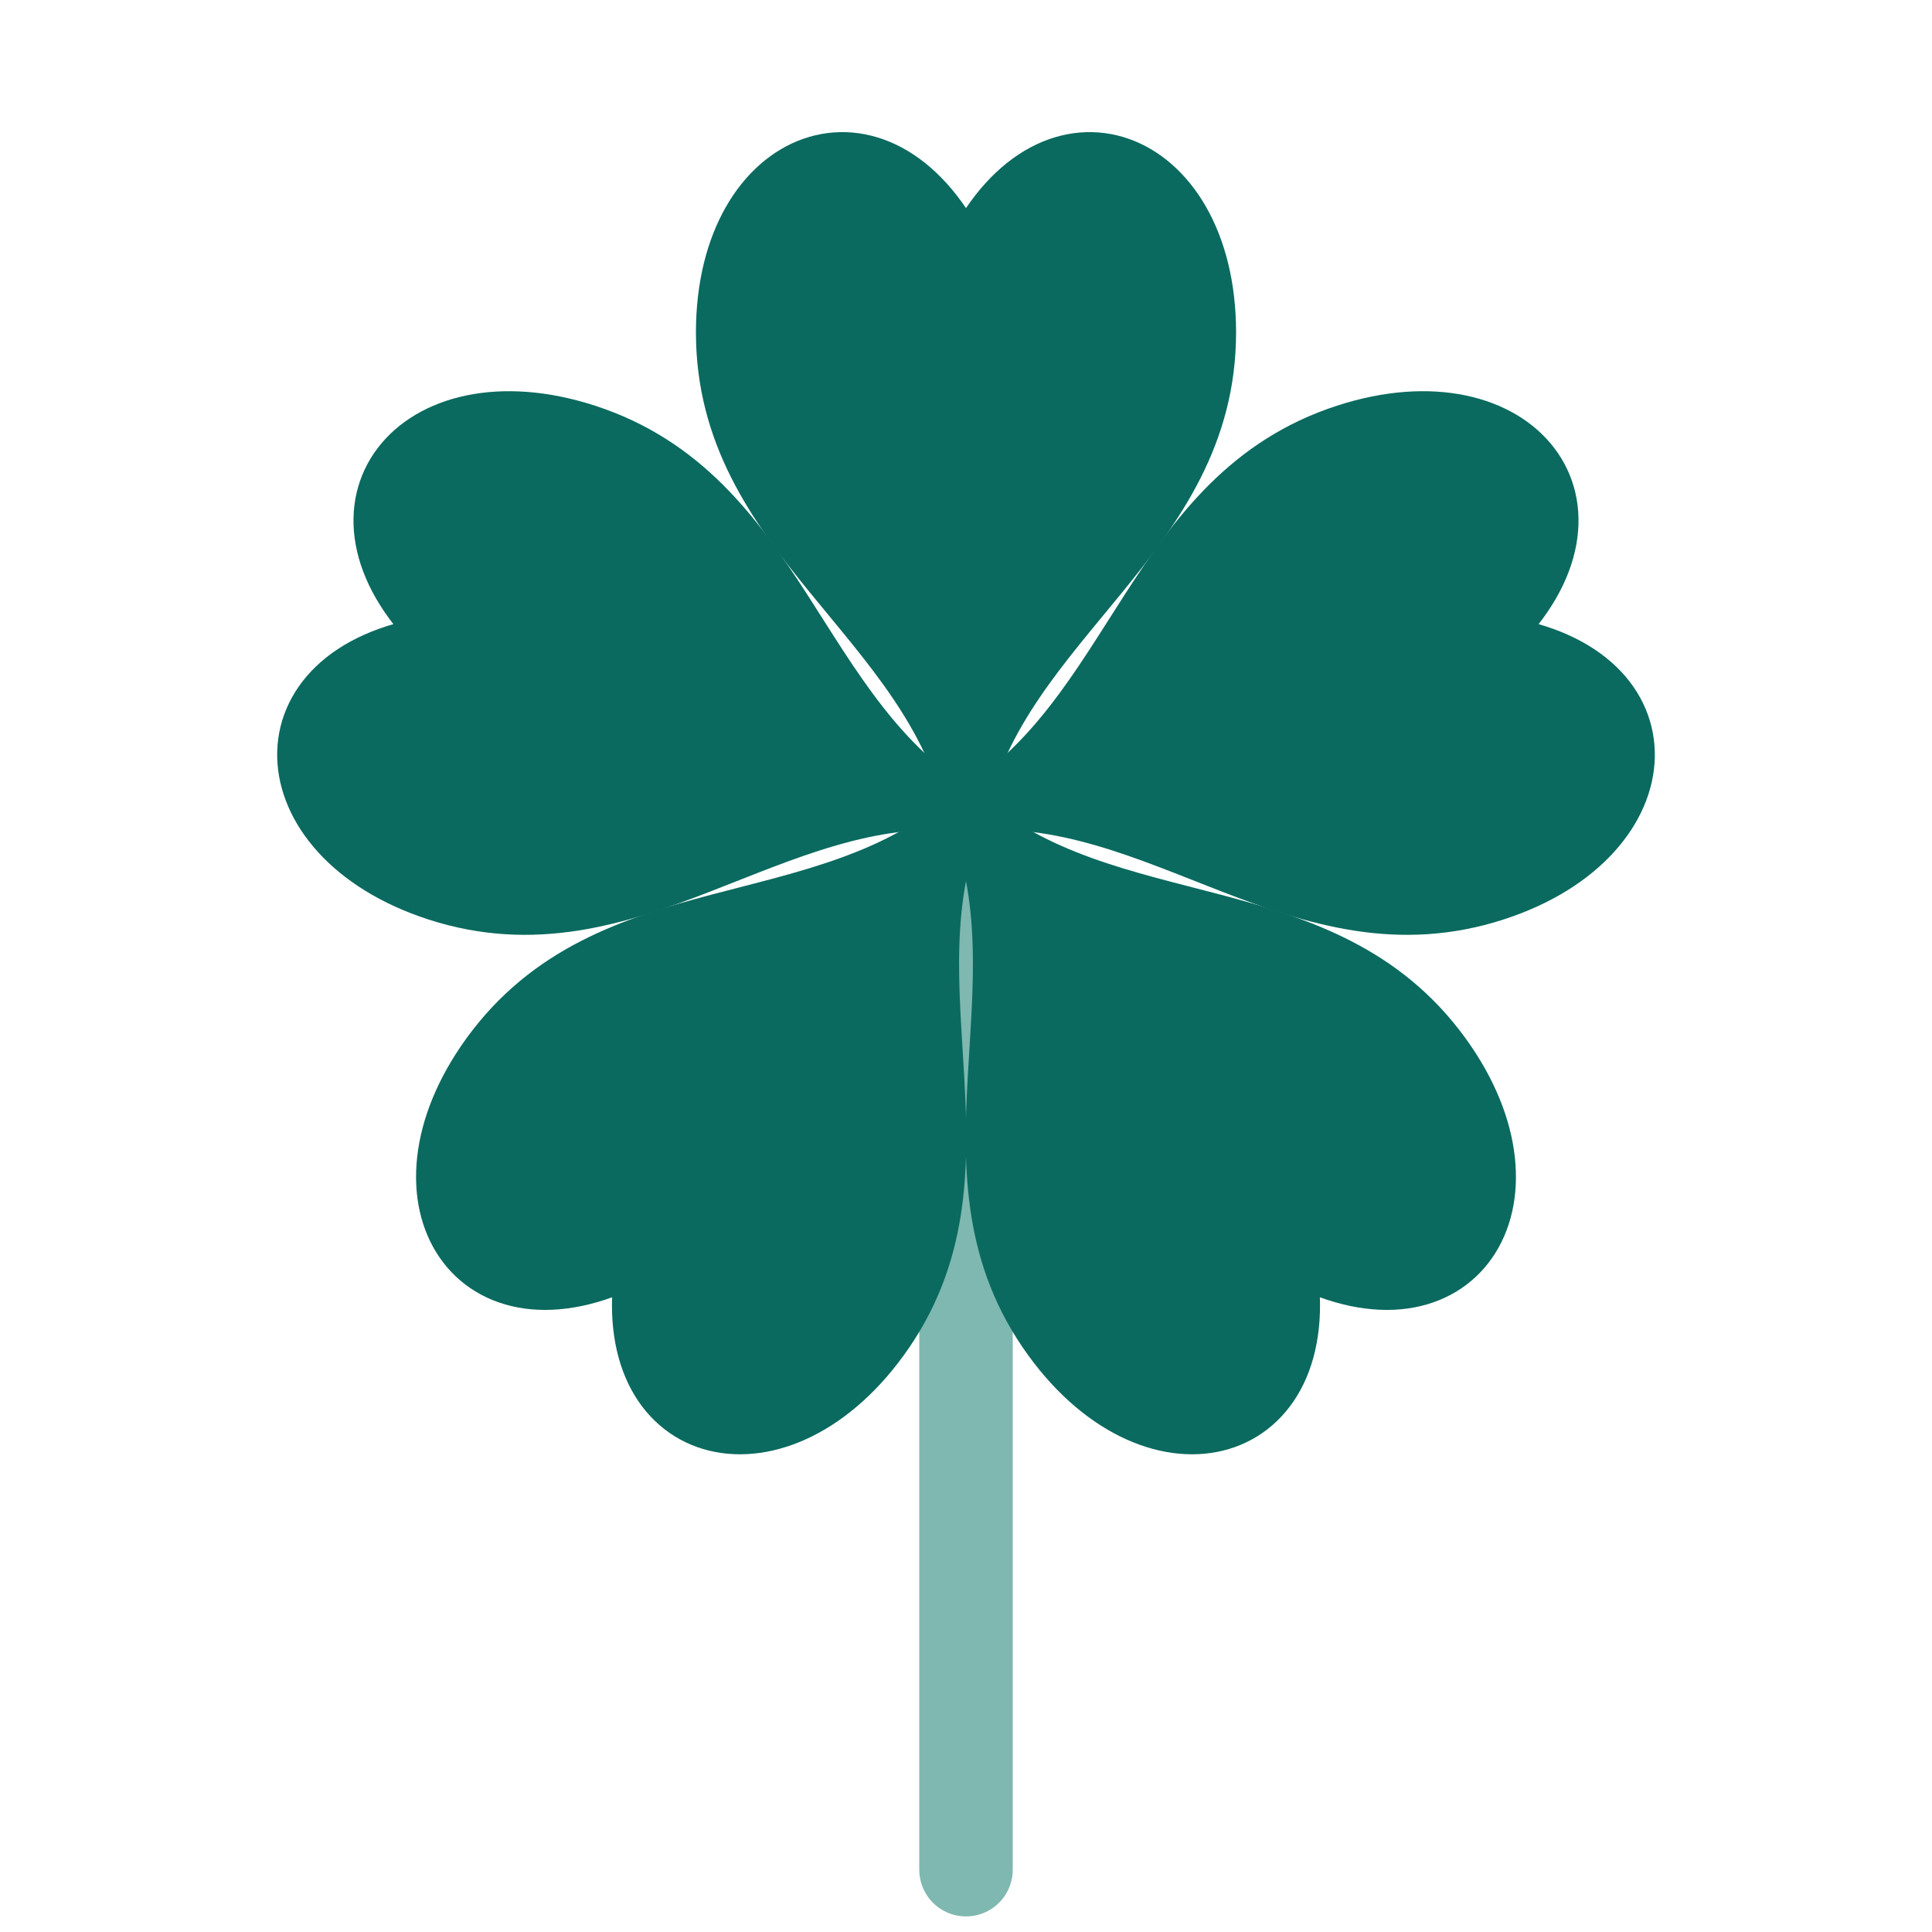
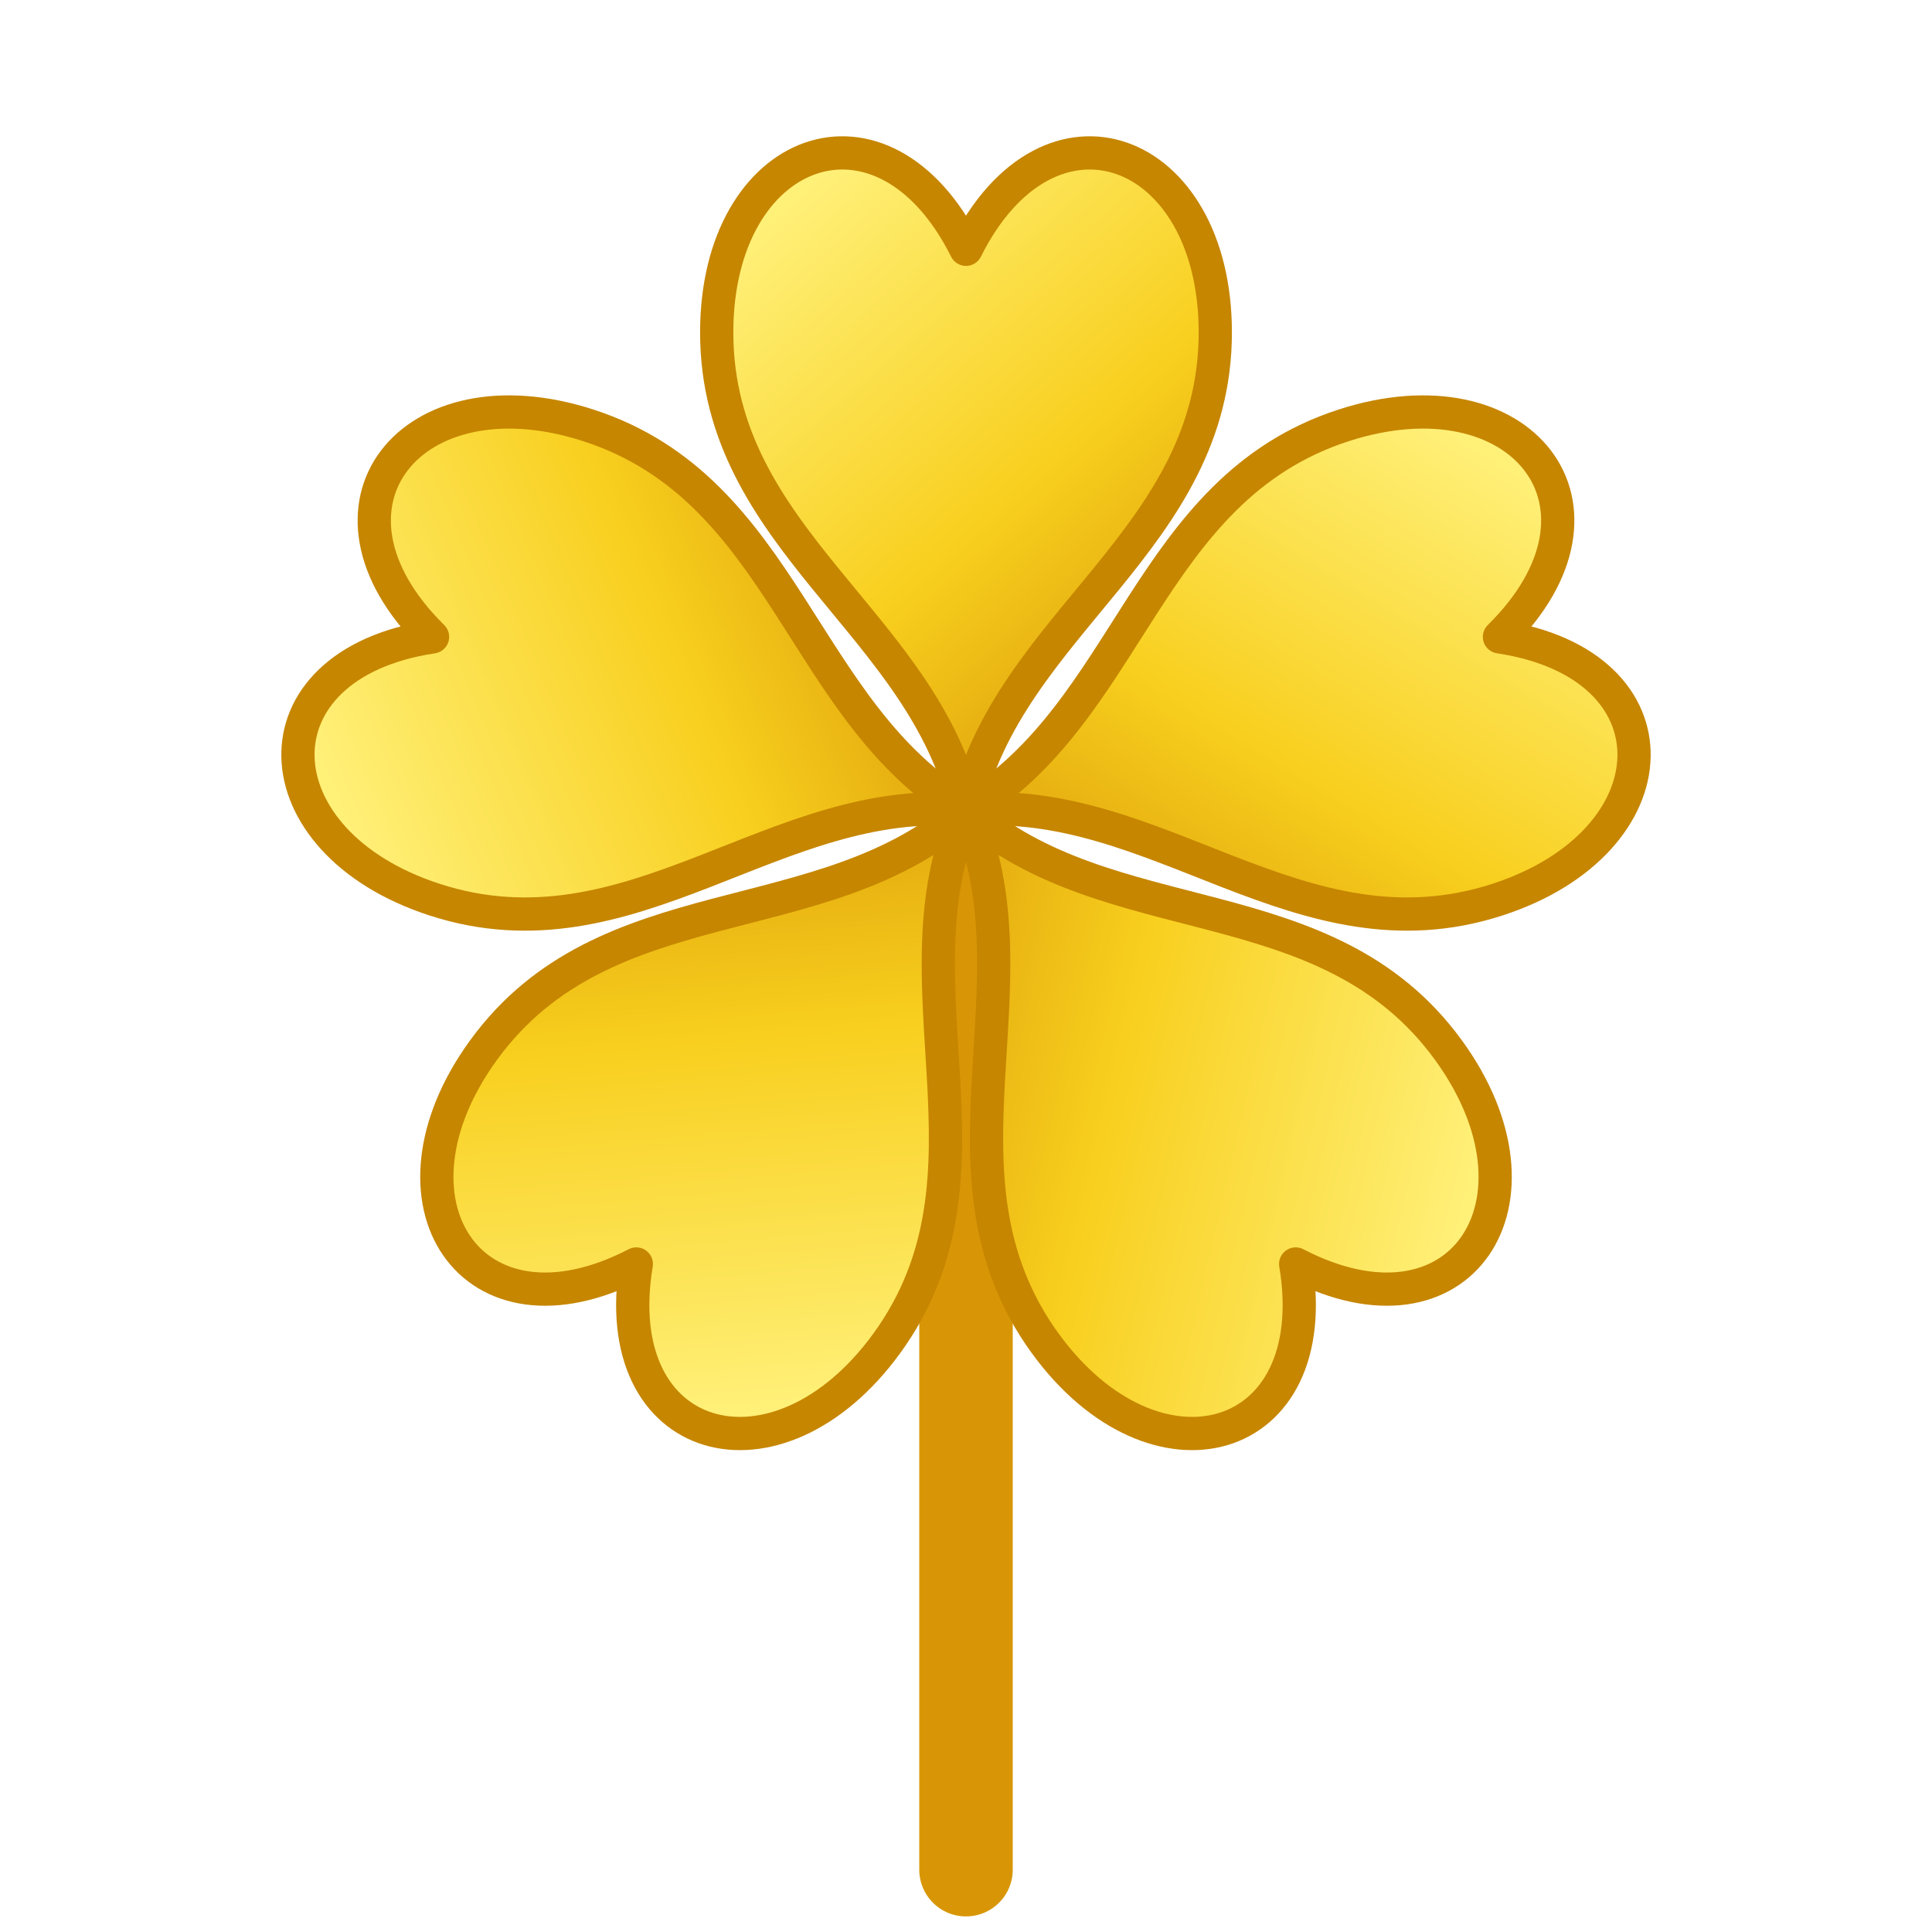
<svg xmlns="http://www.w3.org/2000/svg" viewBox="8 5 84 93" width="64" height="64">
  <defs>
-     <path id="clover-leaf" d="M50 44C48 35 38 31 38 21C38 12 46 9 50 17C54 9 62 12 62 21C62 31 52 35 50 44Z" fill="#0a6a5f" stroke="#0a6a5f" stroke-width="2" stroke-linejoin="round" />
+     <linearGradient id="leaf-fade" x1="0.18" y1="0.05" x2="0.8" y2="1">
+       <stop offset="0" stop-color="#FFF078" />
+       <stop offset="0.55" stop-color="#F8CF1E" />
+       <stop offset="1" stop-color="#D89606" />
+     </linearGradient>
+     <path id="clover-leaf" d="M50 44C48 35 38 31 38 21C38 12 46 9 50 17C54 9 62 12 62 21C62 31 52 35 50 44Z" fill="url(#leaf-fade)" stroke="#C68600" stroke-width="1.6" stroke-linejoin="round" />
  </defs>
-   <path d="M50 48C50 68 50 80 50 95" fill="none" stroke="#7fb8b0" stroke-width="4.5" stroke-linecap="round" />
+   <path d="M50 48C50 68 50 80 50 95" fill="none" stroke="#D89606" stroke-width="4.5" stroke-linecap="round" />
  <use href="#clover-leaf" />
  <use href="#clover-leaf" transform="rotate(72 50 44)" />
  <use href="#clover-leaf" transform="rotate(144 50 44)" />
  <use href="#clover-leaf" transform="rotate(216 50 44)" />
  <use href="#clover-leaf" transform="rotate(288 50 44)" />
</svg>
